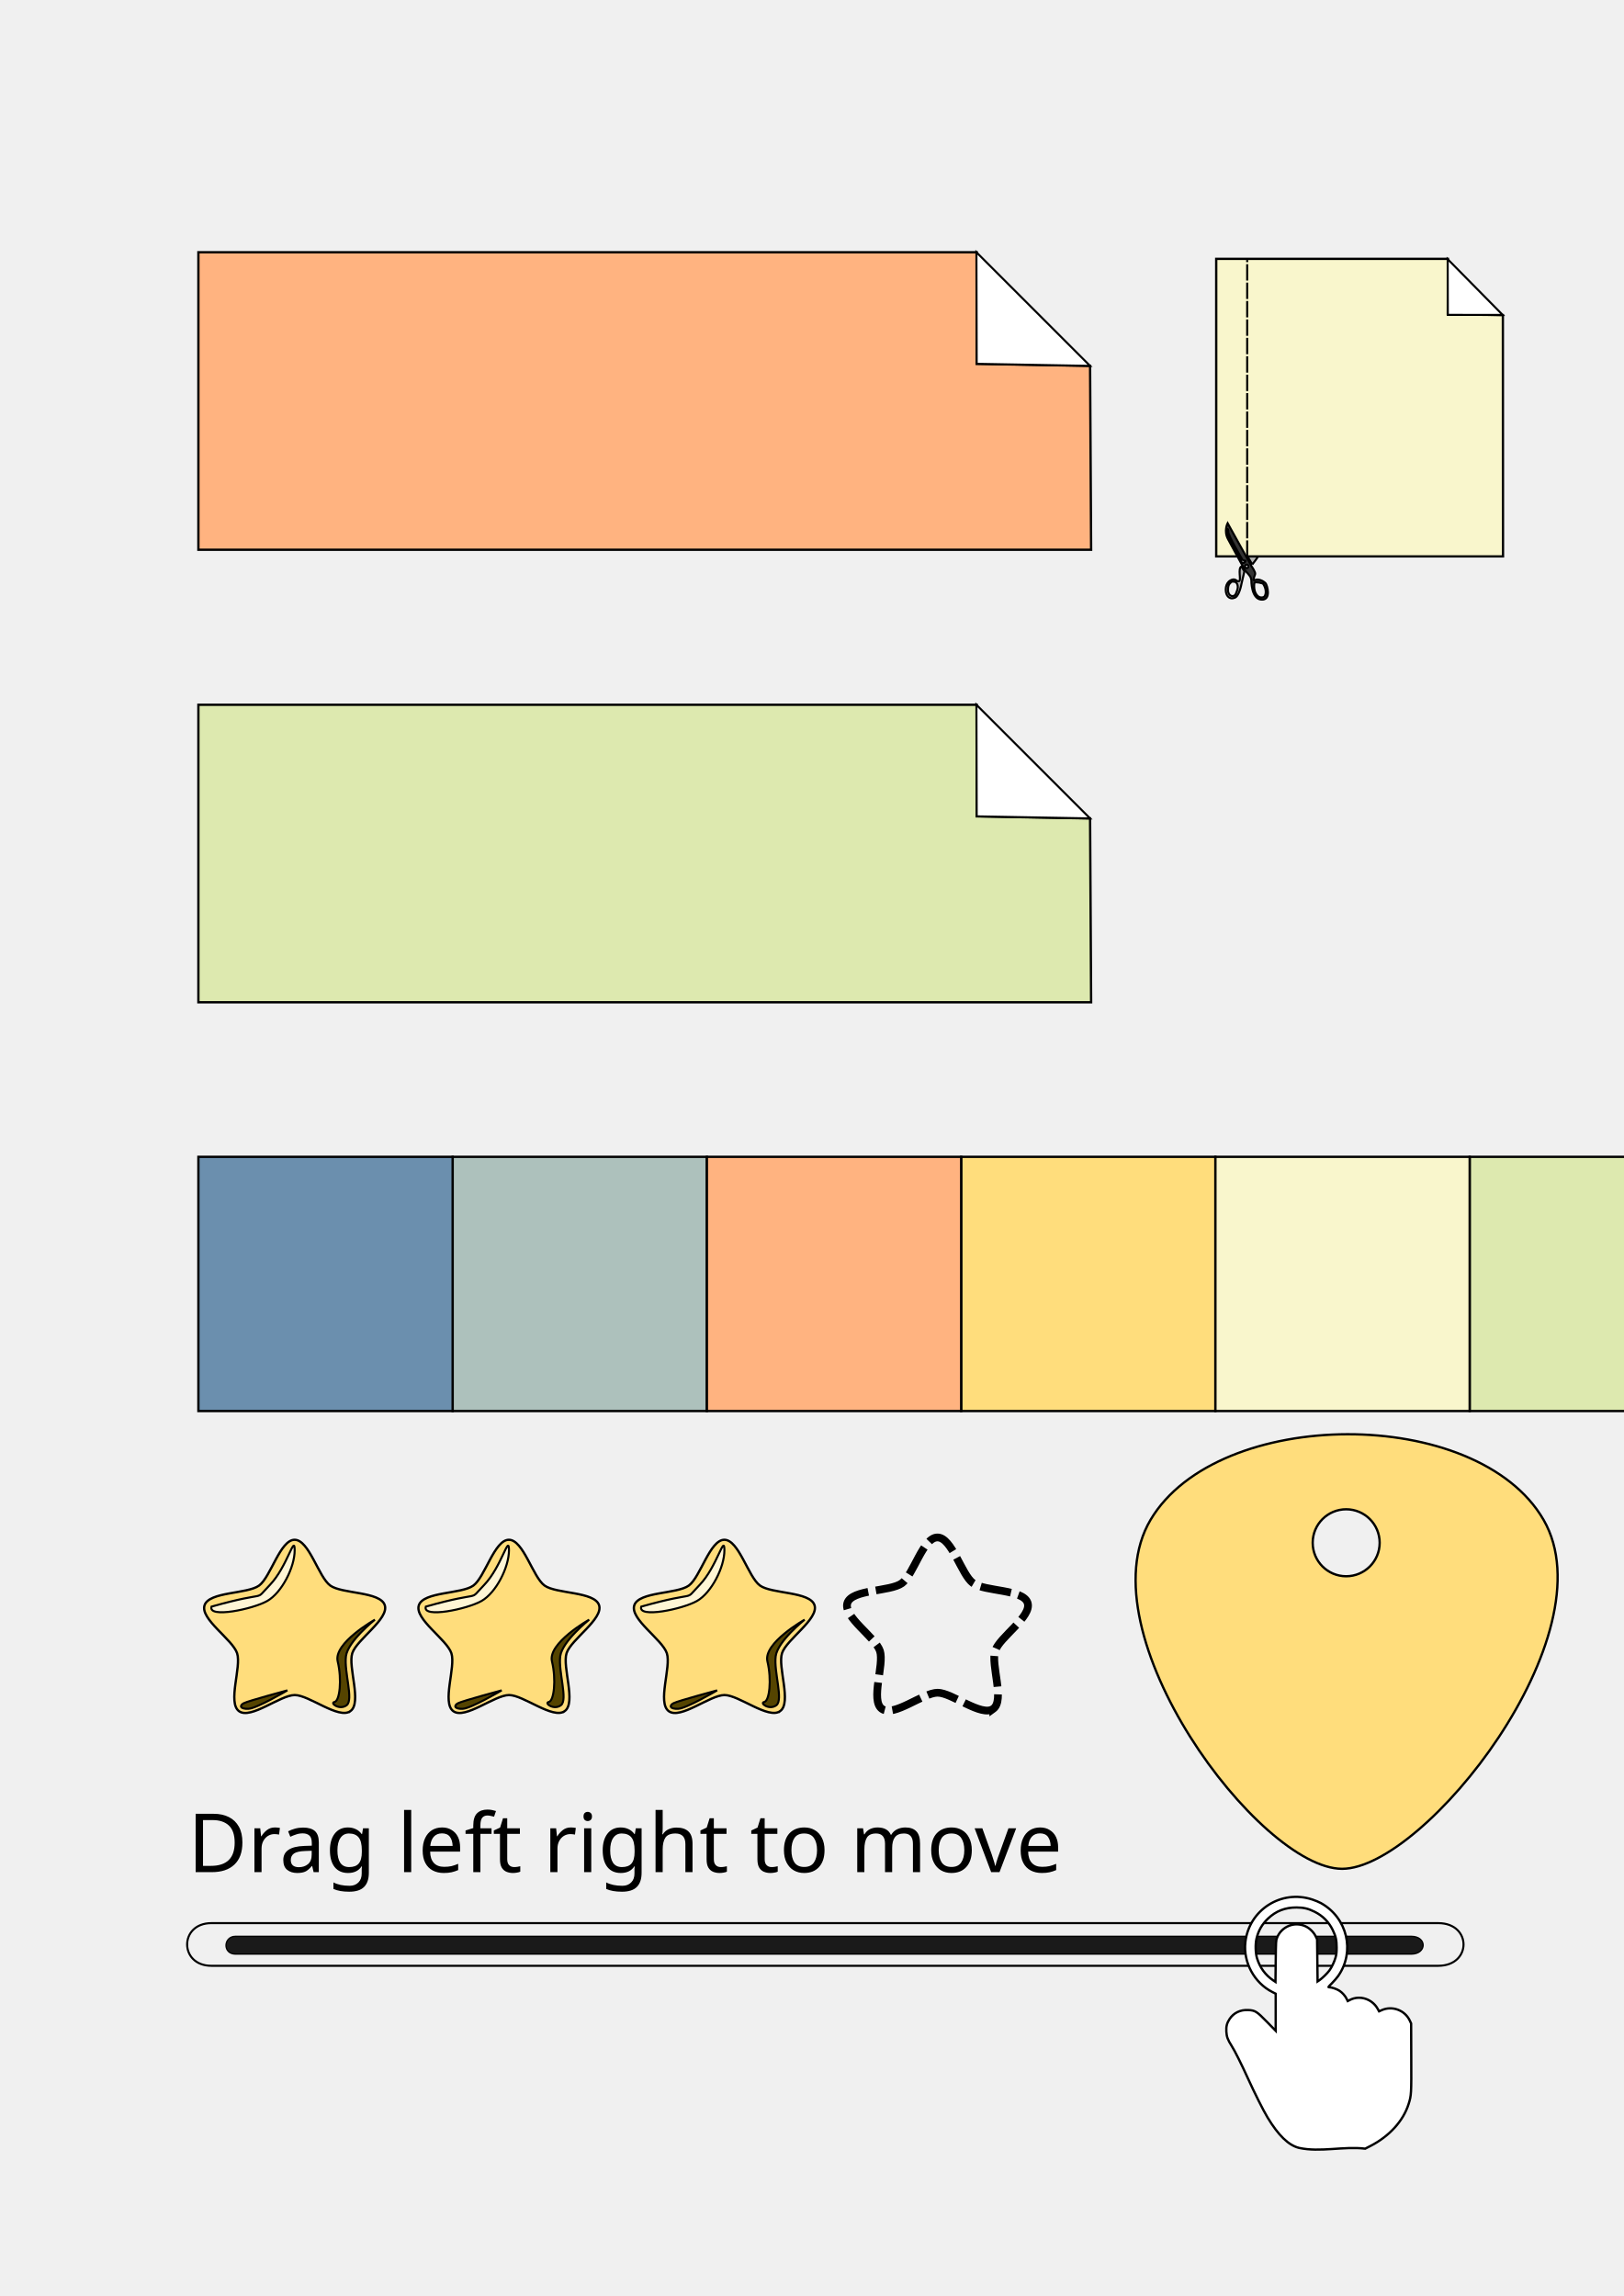
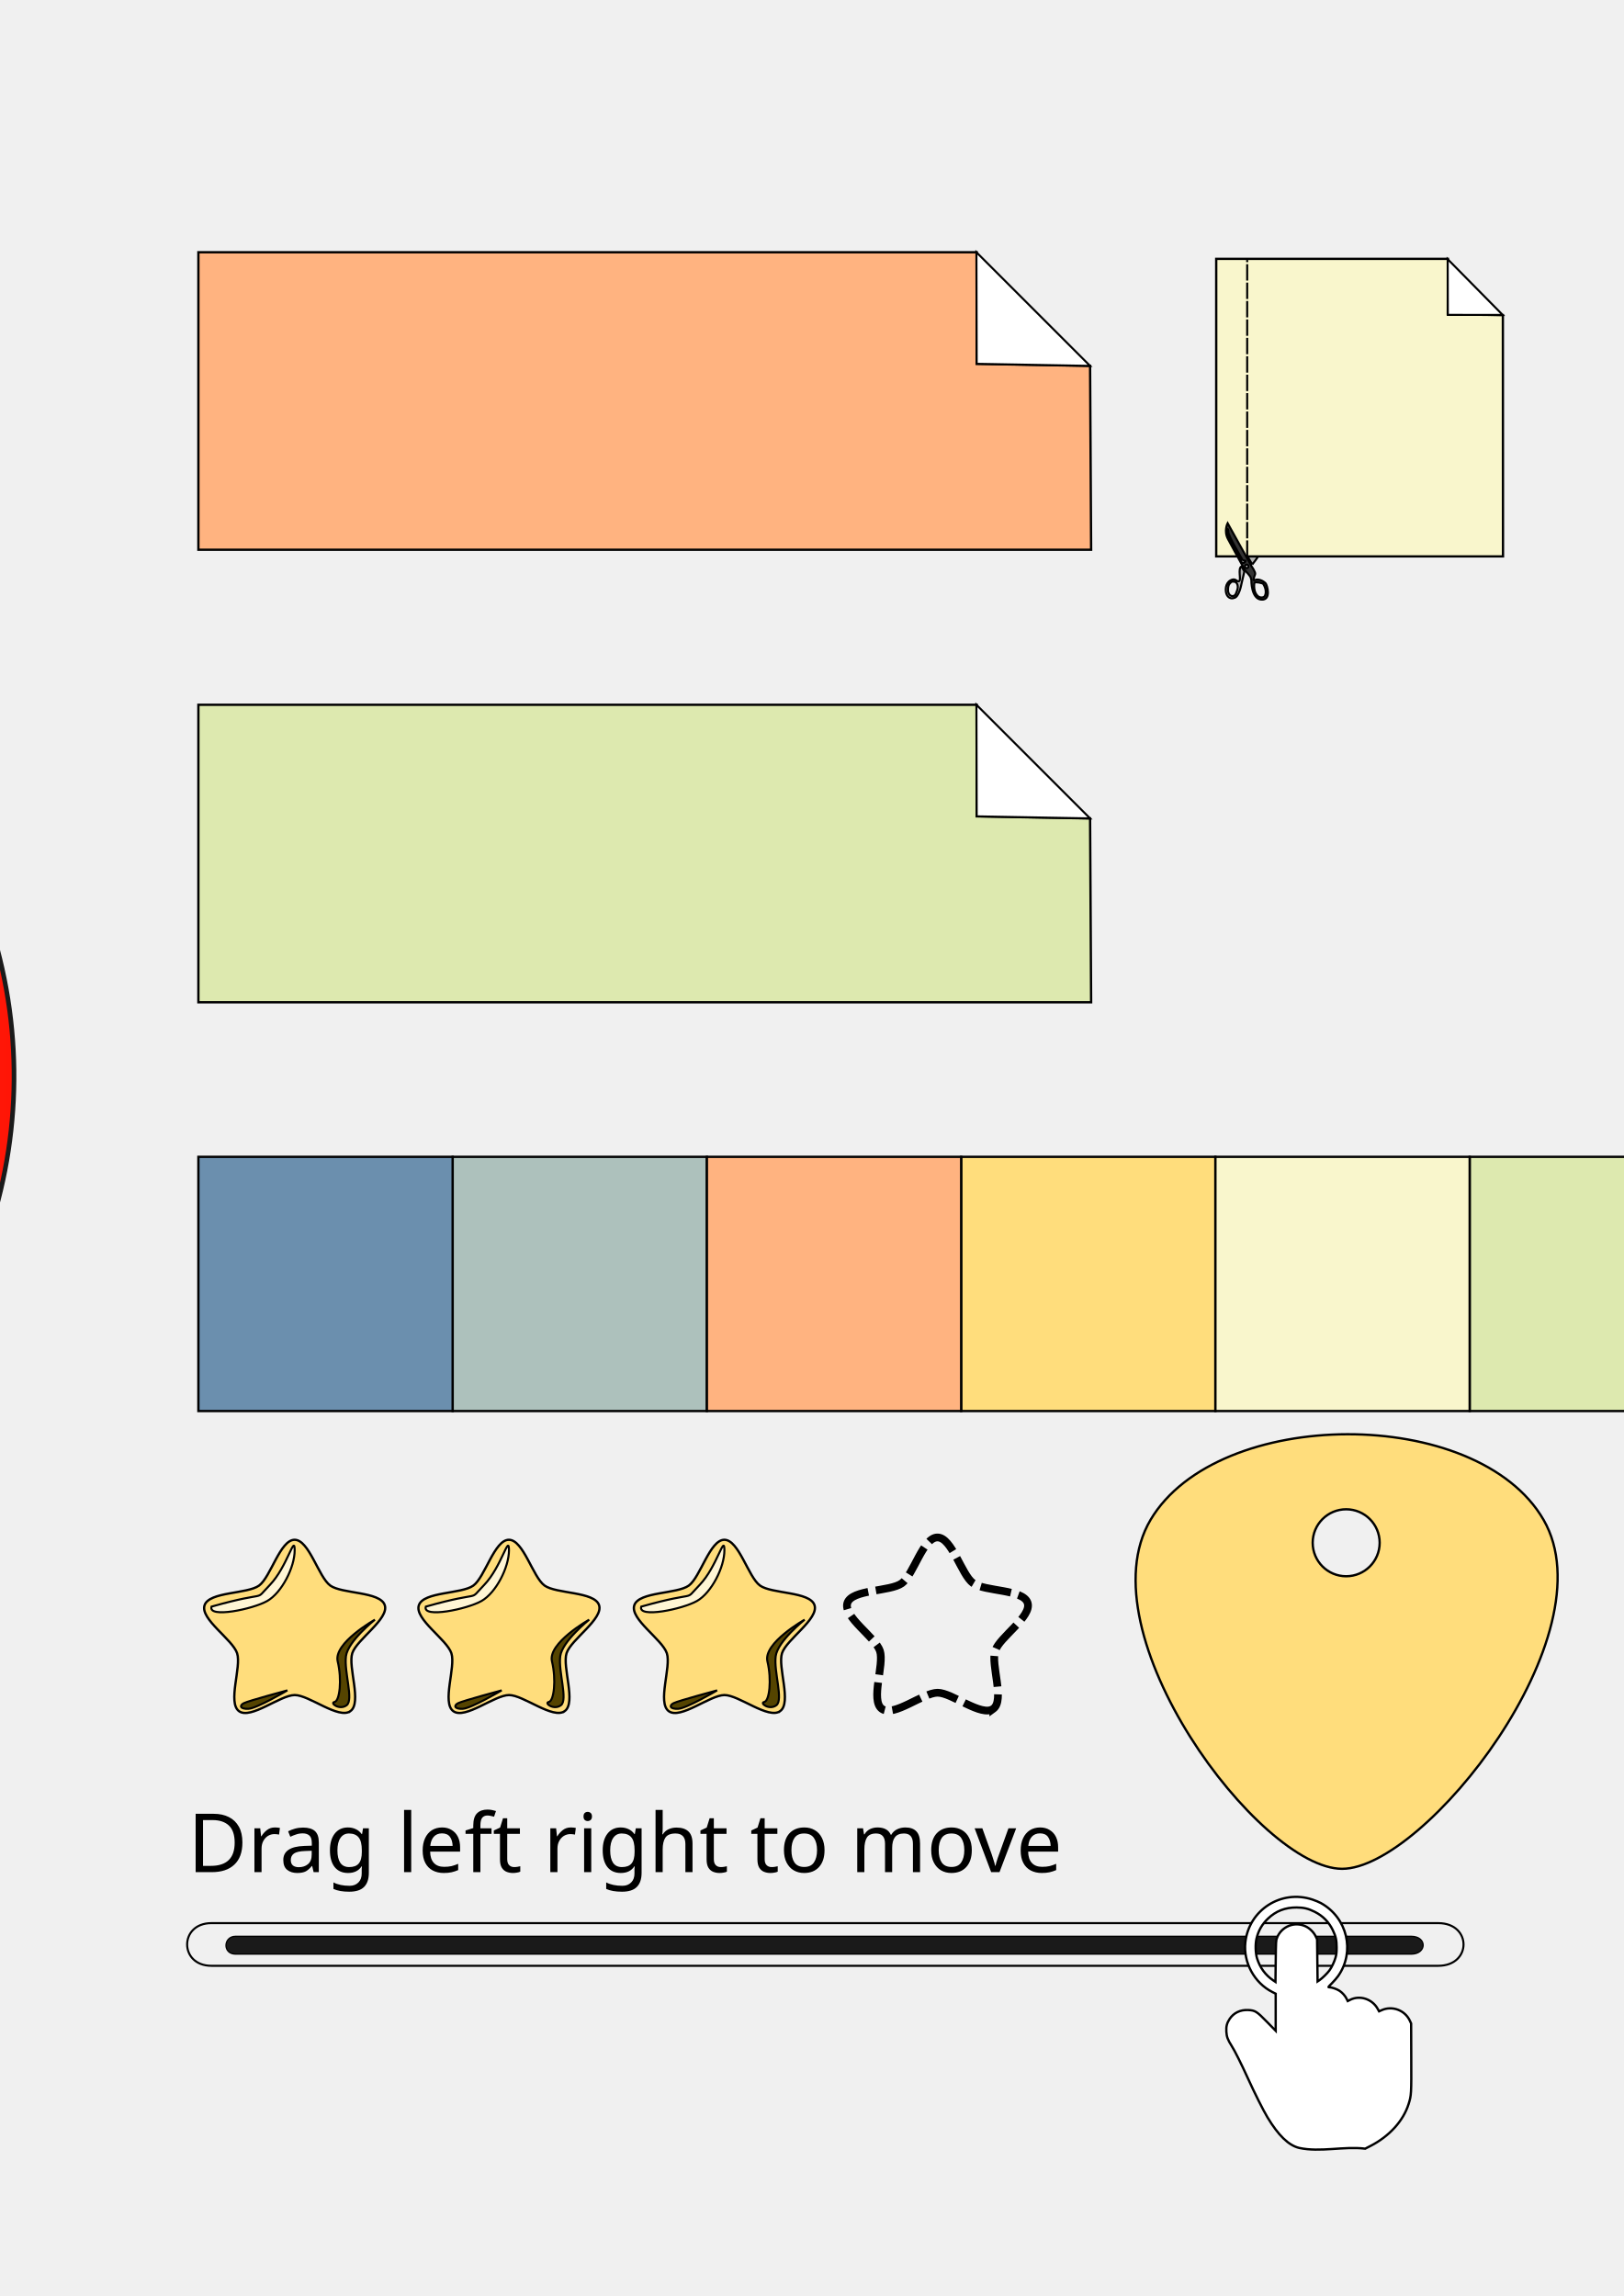
<svg xmlns="http://www.w3.org/2000/svg" xmlns:xlink="http://www.w3.org/1999/xlink" width="210mm" height="297mm" viewBox="0 0 210 297" version="1.1" id="svg8">
  <defs id="defs2">
+     <linearGradient id="linearGradient1068">
+       <stop style="stop-color:#ffb380;stop-opacity:1" offset="0" id="stop1064" />
+       <stop style="stop-color:#ff1304;stop-opacity:0.995" offset="1" id="stop1066" />
+     </linearGradient>
    <pattern xlink:href="#Checkerboard" id="pattern6726" patternTransform="matrix(4.83559,0,0,4.356919,255.8022,94.13857)" />
    <pattern id="Checkerboard" patternTransform="translate(0,0) scale(10,10)" height="2" width="2" patternUnits="userSpaceOnUse">
      <rect id="rect5979" height="1" width="1" y="0" x="0" style="fill:black;stroke:none" />
      <rect id="rect5981" height="1" width="1" y="1" x="1" style="fill:black;stroke:none" />
    </pattern>
+     <linearGradient xlink:href="#linearGradient1068" id="linearGradient1078" x1="-265.009" y1="133.365" x2="-136.398" y2="133.365" gradientUnits="userSpaceOnUse" gradientTransform="translate(138.5141,1.615324)" />
  </defs>
  <g id="layer1">
    <path style="fill:#dde9af;fill-rule:nonzero;stroke:#000000;stroke-width:0.3;stroke-miterlimit:4;stroke-dasharray:none;stroke-opacity:1" d="m 140.985,105.866 0.134,23.787 H 25.658 V 91.166 H 126.318 v 14.433 z" id="rect815" />
    <path style="fill:#ffffff;fill-opacity:1;stroke:#000000;stroke-width:0.265px;stroke-linecap:butt;stroke-linejoin:miter;stroke-opacity:1" d="m 126.285,91.166 14.7,14.7 -14.666,-0.267 z" id="path892" />
    <g id="g5002" transform="translate(12.45412,192.5948)">
      <path transform="rotate(1.198245,29.01977,2.898389)" d="m 33.409,28.661 c -1.492,1.135 -5.372,-1.967 -7.247,-1.926 -1.874,0.041 -5.616,3.308 -7.156,2.239 -1.54,-1.069 0.211,-5.717 -0.407,-7.487 -0.618,-1.77 -4.882,-4.319 -4.341,-6.114 0.54,-1.795 5.503,-1.566 6.995,-2.701 1.492,-1.135 2.599,-5.977 4.473,-6.018 1.874,-0.041 3.19,4.749 4.73,5.818 1.54,1.069 6.488,0.625 7.106,2.395 0.618,1.77 -3.531,4.502 -4.071,6.297 -0.54,1.795 1.411,6.363 -0.082,7.498 z" id="path313" style="fill:#ffdd7c;fill-opacity:1;stroke:#000000;stroke-width:0.3;stroke-miterlimit:4;stroke-dasharray:none" />
      <path id="path4825" d="m 14.9,15.231 c 7.818,-2.205 5.305,-0.478 7.55,-2.806 2.245,-2.328 3.207,-6.682 3.207,-4.477 0,2.205 -1.67,5.479 -3.541,6.548 -1.871,1.069 -7.684,2.272 -7.216,0.735 z" style="fill:#fff6d5;stroke:#000000;stroke-width:0.265px;stroke-linecap:butt;stroke-linejoin:miter;stroke-opacity:1" />
      <path id="path4829" d="m 31.22,22.314 c 0.568,2.372 0.262,5.121 -0.406,5.248 -0.668,0.127 0.657,1.125 1.57,0.418 0.913,-0.708 -0.354,-4.312 -0.095,-6.334 0.249,-1.946 3.742,-4.727 3.742,-4.727 0,0 -5.379,3.023 -4.811,5.396 z" style="fill:#554400;fill-opacity:1;stroke:#000000;stroke-width:0.265px;stroke-linecap:butt;stroke-linejoin:miter;stroke-opacity:1" />
      <path id="path4833" d="m 19.088,27.716 c 0.616,-0.307 5.625,-1.654 5.625,-1.654 0,0 -3.951,2.336 -5.035,2.386 -1.083,0.05 -1.206,-0.425 -0.591,-0.732 z" style="fill:#554400;fill-opacity:1;stroke:#000000;stroke-width:0.265px;stroke-linecap:butt;stroke-linejoin:miter;stroke-opacity:1" />
    </g>
    <path style="fill:#ffb380;fill-rule:nonzero;stroke:#000000;stroke-width:0.3;stroke-miterlimit:4;stroke-dasharray:none;stroke-opacity:1" d="m 140.985,47.329 0.134,23.787 H 25.658 V 32.63 H 126.318 v 14.433 z" id="rect815-1" />
    <path style="fill:#ffffff;fill-opacity:1;stroke:#000000;stroke-width:0.265px;stroke-linecap:butt;stroke-linejoin:miter;stroke-opacity:1" d="M 126.285,32.63 140.985,47.329 126.318,47.062 Z" id="path892-5" />
    <flowRoot xml:space="preserve" id="flowRoot4884" style="font-style:normal;font-weight:normal;font-size:40px;line-height:1.25;font-family:sans-serif;letter-spacing:0px;word-spacing:0px;fill:#000000;fill-opacity:1;stroke:none" transform="matrix(0.2645833,0,0,0.2645833,31.37202,62.36607)">
      <flowRegion id="flowRegion4886">
        <rect id="rect4888" width="681.597" height="108.571" x="96.975" y="-218.909" />
      </flowRegion>
      <flowPara id="flowPara4890" style="font-style:normal;font-variant:normal;font-weight:normal;font-stretch:normal;font-size:74.667px;font-family:Medinah;-inkscape-font-specification:Medinah">Cut the Shape</flowPara>
    </flowRoot>
    <rect style="fill:#adc1bc;fill-opacity:1;stroke:#000000;stroke-width:0.3;stroke-miterlimit:4;stroke-dasharray:none;stroke-opacity:1" id="rect4892-9-2" width="32.884" height="32.884" x="58.542" y="149.642" />
    <rect style="fill:#ffdd7c;fill-opacity:1;stroke:#000000;stroke-width:0.3;stroke-miterlimit:4;stroke-dasharray:none;stroke-opacity:1" id="rect4892-9-6" width="32.884" height="32.884" x="124.31" y="149.642" />
    <rect style="fill:#dde9af;fill-opacity:1;stroke:#000000;stroke-width:0.3;stroke-miterlimit:4;stroke-dasharray:none;stroke-opacity:1" id="rect4892-9-2-2" width="32.884" height="32.884" x="190.078" y="149.642" />
    <rect style="fill:#ffb380;fill-opacity:1;stroke:#000000;stroke-width:0.3;stroke-miterlimit:4;stroke-dasharray:none;stroke-opacity:1" id="rect4892-9-2-5-5" width="32.884" height="32.884" x="91.426" y="149.642" />
    <rect style="fill:#6b8fae;fill-opacity:1;stroke:#000000;stroke-width:0.3;stroke-miterlimit:4;stroke-dasharray:none;stroke-opacity:1" id="rect4892-9-2-2-0" width="32.884" height="32.884" x="25.658" y="149.642" />
    <g id="g5002-0" transform="translate(40.16938,192.5948)">
      <path transform="rotate(1.198245,29.01977,2.898389)" d="m 33.409,28.661 c -1.492,1.135 -5.372,-1.967 -7.247,-1.926 -1.874,0.041 -5.616,3.308 -7.156,2.239 -1.54,-1.069 0.211,-5.717 -0.407,-7.487 -0.618,-1.77 -4.882,-4.319 -4.341,-6.114 0.54,-1.795 5.503,-1.566 6.995,-2.701 1.492,-1.135 2.599,-5.977 4.473,-6.018 1.874,-0.041 3.19,4.749 4.73,5.818 1.54,1.069 6.488,0.625 7.106,2.395 0.618,1.77 -3.531,4.502 -4.071,6.297 -0.54,1.795 1.411,6.363 -0.082,7.498 z" id="path313-8" style="fill:#ffdd7c;fill-opacity:1;stroke:#000000;stroke-width:0.3;stroke-miterlimit:4;stroke-dasharray:none" />
      <path id="path4825-5" d="m 14.9,15.231 c 7.818,-2.205 5.305,-0.478 7.55,-2.806 2.245,-2.328 3.207,-6.682 3.207,-4.477 0,2.205 -1.67,5.479 -3.541,6.548 -1.871,1.069 -7.684,2.272 -7.216,0.735 z" style="fill:#fff6d5;stroke:#000000;stroke-width:0.265px;stroke-linecap:butt;stroke-linejoin:miter;stroke-opacity:1" />
      <path id="path4829-1" d="m 31.22,22.314 c 0.568,2.372 0.262,5.121 -0.406,5.248 -0.668,0.127 0.657,1.125 1.57,0.418 0.913,-0.708 -0.354,-4.312 -0.095,-6.334 0.249,-1.946 3.742,-4.727 3.742,-4.727 0,0 -5.379,3.023 -4.811,5.396 z" style="fill:#554400;fill-opacity:1;stroke:#000000;stroke-width:0.265px;stroke-linecap:butt;stroke-linejoin:miter;stroke-opacity:1" />
      <path id="path4833-5" d="m 19.088,27.716 c 0.616,-0.307 5.625,-1.654 5.625,-1.654 0,0 -3.951,2.336 -5.035,2.386 -1.083,0.05 -1.206,-0.425 -0.591,-0.732 z" style="fill:#554400;fill-opacity:1;stroke:#000000;stroke-width:0.265px;stroke-linecap:butt;stroke-linejoin:miter;stroke-opacity:1" />
    </g>
    <g id="g5002-0-6" transform="translate(68.03372,192.5948)">
      <path transform="rotate(1.198245,29.01977,2.898389)" d="m 33.409,28.661 c -1.492,1.135 -5.372,-1.967 -7.247,-1.926 -1.874,0.041 -5.616,3.308 -7.156,2.239 -1.54,-1.069 0.211,-5.717 -0.407,-7.487 -0.618,-1.77 -4.882,-4.319 -4.341,-6.114 0.54,-1.795 5.503,-1.566 6.995,-2.701 1.492,-1.135 2.599,-5.977 4.473,-6.018 1.874,-0.041 3.19,4.749 4.73,5.818 1.54,1.069 6.488,0.625 7.106,2.395 0.618,1.77 -3.531,4.502 -4.071,6.297 -0.54,1.795 1.411,6.363 -0.082,7.498 z" id="path313-8-9" style="fill:#ffdd7c;fill-opacity:1;stroke:#000000;stroke-width:0.3;stroke-miterlimit:4;stroke-dasharray:none" />
      <path id="path4825-5-2" d="m 14.9,15.231 c 7.818,-2.205 5.305,-0.478 7.55,-2.806 2.245,-2.328 3.207,-6.682 3.207,-4.477 0,2.205 -1.67,5.479 -3.541,6.548 -1.871,1.069 -7.684,2.272 -7.216,0.735 z" style="fill:#fff6d5;stroke:#000000;stroke-width:0.265px;stroke-linecap:butt;stroke-linejoin:miter;stroke-opacity:1" />
      <path id="path4829-1-6" d="m 31.22,22.314 c 0.568,2.372 0.262,5.121 -0.406,5.248 -0.668,0.127 0.657,1.125 1.57,0.418 0.913,-0.708 -0.354,-4.312 -0.095,-6.334 0.249,-1.946 3.742,-4.727 3.742,-4.727 0,0 -5.379,3.023 -4.811,5.396 z" style="fill:#554400;fill-opacity:1;stroke:#000000;stroke-width:0.265px;stroke-linecap:butt;stroke-linejoin:miter;stroke-opacity:1" />
      <path id="path4833-5-3" d="m 19.088,27.716 c 0.616,-0.307 5.625,-1.654 5.625,-1.654 0,0 -3.951,2.336 -5.035,2.386 -1.083,0.05 -1.206,-0.425 -0.591,-0.732 z" style="fill:#554400;fill-opacity:1;stroke:#000000;stroke-width:0.265px;stroke-linecap:butt;stroke-linejoin:miter;stroke-opacity:1" />
    </g>
    <path style="fill:none;stroke:#000000;stroke-width:0.265px;stroke-linecap:butt;stroke-linejoin:miter;stroke-opacity:1" d="M 27.341,248.767 H 186.016 c 4.358,0 4.358,5.519 0,5.519 H 27.341 c -4.184,0 -4.184,-5.519 0,-5.519 z" id="path5060" />
    <path style="fill:#1a1a1a;stroke:#000000;stroke-width:0.167px;stroke-linecap:butt;stroke-linejoin:miter;stroke-opacity:1" d="M 30.467,252.774 H 182.508 c 2.05,0 2.087,-2.301 0,-2.301 H 30.467 c -1.594,0 -1.702,2.301 0,2.301 z" id="path5060-3" />
    <path style="fill:#ffffff;fill-opacity:1;stroke:#000000;stroke-width:0.3;stroke-miterlimit:4;stroke-dasharray:none;stroke-opacity:1" d="m 168.018,277.843 c -1.355,-0.33 -2.677,-1.609 -4.092,-3.958 -0.55,-0.914 -1.657,-3.12 -2.545,-5.075 -0.851,-1.873 -1.679,-3.524 -2.087,-4.163 -0.506,-0.791 -0.649,-1.179 -0.686,-1.857 -0.037,-0.676 0.074,-1.1 0.424,-1.627 0.527,-0.793 1.385,-1.206 2.4,-1.154 0.906,0.046 1.103,0.17 2.434,1.533 l 1.124,1.151 v -2.398 -2.398 l -0.435,-0.22 c -2.331,-1.179 -3.773,-3.833 -3.49,-6.422 0.459,-4.2 4.652,-6.877 8.676,-5.538 0.366,0.122 0.85,0.323 1.077,0.447 3.432,1.885 4.477,6.258 2.257,9.439 -0.158,0.227 -0.523,0.649 -0.811,0.939 -0.515,0.518 -0.52,0.526 -0.326,0.526 0.306,0 0.977,0.231 1.305,0.45 0.37,0.246 0.728,0.65 0.92,1.036 l 0.146,0.294 0.31,-0.158 c 1.243,-0.633 2.84,-0.121 3.546,1.136 l 0.197,0.35 0.349,-0.155 c 1.358,-0.603 2.994,0.009 3.623,1.356 l 0.172,0.368 0.017,4.385 c 0.02,4.77 0.011,4.909 -0.341,6.029 -0.692,2.202 -2.501,4.189 -4.96,5.446 l -0.658,0.337 c -2.779,-0.34 -5.809,0.497 -8.549,-0.099 z m -2.859,-27.184 c 0.602,-1.474 2.264,-2.14 3.691,-1.48 0.544,0.252 1.072,0.777 1.323,1.317 l 0.172,0.368 0.032,2.721 0.032,2.721 0.253,-0.168 c 0.329,-0.218 0.996,-0.869 1.265,-1.234 0.31,-0.42 0.642,-1.118 0.805,-1.692 0.114,-0.403 0.143,-0.663 0.142,-1.299 -7.2e-4,-0.961 -0.11,-1.448 -0.507,-2.259 -0.514,-1.051 -1.288,-1.831 -2.338,-2.357 -0.819,-0.41 -1.415,-0.551 -2.344,-0.555 -1.469,-0.006 -2.661,0.458 -3.683,1.432 -0.78,0.744 -1.244,1.55 -1.491,2.587 -0.173,0.727 -0.139,1.911 0.074,2.584 0.376,1.187 1.072,2.137 2.059,2.808 l 0.317,0.216 0.032,-2.689 c 0.03,-2.564 0.038,-2.705 0.167,-3.021 z" id="path908" />
    <flowRoot xml:space="preserve" id="flowRoot5085" style="font-style:normal;font-variant:normal;font-weight:normal;font-stretch:normal;font-size:40px;line-height:1.25;font-family:'Another Flight';-inkscape-font-specification:'Another Flight';letter-spacing:0px;word-spacing:0px;fill:#000000;fill-opacity:1;stroke:none">
      <flowRegion id="flowRegion5087" style="font-style:normal;font-variant:normal;font-weight:normal;font-stretch:normal;font-family:'Another Flight';-inkscape-font-specification:'Another Flight'">
        <rect id="rect5089" width="494.297" height="84.182" x="66.914" y="1021.07" style="font-style:normal;font-variant:normal;font-weight:normal;font-stretch:normal;font-family:'Another Flight';-inkscape-font-specification:'Another Flight'" />
      </flowRegion>
      <flowPara id="flowPara5091" />
    </flowRoot>
    <text xml:space="preserve" style="font-style:normal;font-variant:normal;font-weight:normal;font-stretch:normal;font-size:10.583px;line-height:1.25;font-family:Bahnschrift;-inkscape-font-specification:Bahnschrift;letter-spacing:0px;word-spacing:0px;fill:#000000;fill-opacity:1;stroke:none;stroke-width:0.265" x="24.272" y="242.174" id="text5095">
      <tspan id="tspan5093" x="24.272" y="242.174" style="font-style:normal;font-variant:normal;font-weight:normal;font-stretch:normal;font-family:Bahnschrift;-inkscape-font-specification:Bahnschrift;stroke-width:0.265">Drag left right to move</tspan>
    </text>
    <g id="g5105" transform="matrix(3.960223,0,0,3.960223,-246.4208,-756.0187)">
      <path id="path874-8-5" d="m 127.393,210.971 c 1.367,2.229 1.32,2.228 1.32,2.228 0,0 6.196,-7.491 4.795,-11.328 -1.336,1.576 -6.115,9.1 -6.115,9.1 z" style="fill:#b3b3b3;fill-opacity:1;stroke:#000000;stroke-width:0.265px;stroke-linecap:butt;stroke-linejoin:miter;stroke-opacity:1" />
      <path id="path856-1-5" d="m 121.541,201.315 c 0,0 -1.185,2.241 0.131,4.611 1.317,2.369 4.947,8.974 4.947,8.974 0,0 1.524,1.547 1.654,2.07 0.13,0.523 0.174,0.666 0.174,0.666 0,0 -0.1,5.409 2.896,5.643 2.996,0.234 1.751,-4.237 1.196,-4.77 -0.555,-0.532 -2.025,-1.345 -3.1,-0.85 -0.694,0.386 -0.117,-1.09 0.109,-1.652 0.225,-0.562 -1.012,-2.268 -1.012,-2.268 z m 8.468,16.958 c 0.379,0.015 0.952,0.136 1.817,0.384 1.076,1.537 0.949,3.172 0.387,3.742 -0.342,0.347 -1.183,0.327 -1.608,0.058 -0.919,-0.582 -1.189,-1.752 -1.189,-1.752 -0.092,-0.219 -0.168,-1.018 -0.161,-1.256 0.021,-0.736 -0.081,-1.21 0.753,-1.177 z" style="fill:#333333;fill-opacity:1;stroke:#000000;stroke-width:0.265px;stroke-linecap:butt;stroke-linejoin:miter;stroke-opacity:1" />
      <circle transform="rotate(-88.69474)" r="0.496" cy="131.93" cx="-210.778" id="path866-5-5" style="fill:#ffffff;fill-rule:nonzero;stroke:#000000;stroke-width:0.265;stroke-miterlimit:4;stroke-dasharray:2.117, 0.265;stroke-dashoffset:0;stroke-opacity:1" />
      <path id="path868-4-0" d="m 126.753,212.114 c -0.732,-0.04 -0.892,-0.28 -0.892,-0.28 0,0 -4.44,-7.379 -4.093,-8.056 0,0 -0.008,-0.685 -0.243,-0.762 -0.235,-0.076 -0.279,0.821 -0.194,1.248 0.085,0.427 4.006,7.747 4.006,7.747 0,0 0.24,0.856 0.858,0.705 0.618,-0.151 0.557,-0.602 0.557,-0.602 z" style="fill:#ffffff;fill-opacity:1;stroke:#000000;stroke-width:0.265px;stroke-linecap:butt;stroke-linejoin:miter;stroke-opacity:1" />
      <path id="path870-7-9" d="m 125.572,213.728 c -1.164,0.638 0.023,3.941 -0.701,4.25 -0.68,0.291 -0.998,-1.096 -2.523,-0.223 -1.525,0.873 -1.508,2.896 -1.152,3.873 0.411,1.128 1.384,1.497 2.218,1.161 1.47,-0.203 2.146,-3.968 2.146,-3.968 l 0.859,-3.626 z m -2.379,4.351 c 0.549,0.004 1.122,0.309 1.271,1.19 0.104,0.617 -0.001,1.087 -0.525,2.304 -0.524,1.217 -2.24,0.8 -2.271,-0.949 -0.031,-1.749 0.469,-1.904 1.001,-2.459 0.161,-0.055 0.341,-0.087 0.523,-0.086 z" style="fill:#b3b3b3;fill-opacity:1;stroke:#000000;stroke-width:0.265px;stroke-linecap:butt;stroke-linejoin:miter;stroke-opacity:1" />
    </g>
    <g id="g5247" transform="translate(-143.3469,-2.855517)">
      <path id="path874-3" d="m 304.721,74.877 c 0.608,1.004 0.587,1.004 0.587,1.004 0,0 2.755,-3.375 2.132,-5.104 -0.594,0.71 -2.718,4.1 -2.718,4.1 z" style="fill:#b3b3b3;fill-opacity:1;stroke:#000000;stroke-width:0.265px;stroke-linecap:butt;stroke-linejoin:miter;stroke-opacity:1" />
      <path id="rect815-4" d="m 337.719,43.618 0.018,31.211 H 300.645 v -38.487 h 29.965 l -0.014,7.124 z" style="fill:#f9f6cc;fill-opacity:1;fill-rule:nonzero;stroke:#000000;stroke-width:0.3;stroke-miterlimit:4;stroke-dasharray:none;stroke-opacity:1" />
      <path id="path843-9" d="M 304.65,74.877 V 36.489" style="fill:none;stroke:#000000;stroke-width:0.265;stroke-linecap:butt;stroke-linejoin:miter;stroke-miterlimit:4;stroke-dasharray:2.117, 0.265;stroke-dashoffset:0;stroke-opacity:1" />
      <path id="path856-3" d="m 302.119,70.527 c 0,0 -0.527,1.01 0.058,2.077 0.585,1.068 2.199,4.043 2.199,4.043 0,0 0.678,0.697 0.735,0.933 0.058,0.236 0.077,0.3 0.077,0.3 0,0 -0.044,2.437 1.287,2.542 1.332,0.105 0.778,-1.909 0.532,-2.149 -0.247,-0.24 -0.9,-0.606 -1.378,-0.383 -0.309,0.174 -0.052,-0.491 0.048,-0.744 0.1,-0.253 -0.45,-1.022 -0.45,-1.022 z m 3.765,7.641 c 0.169,0.007 0.423,0.061 0.808,0.173 0.478,0.692 0.422,1.429 0.172,1.686 -0.152,0.156 -0.526,0.148 -0.715,0.026 -0.409,-0.262 -0.528,-0.79 -0.528,-0.79 -0.041,-0.099 -0.074,-0.459 -0.071,-0.566 0.01,-0.331 -0.036,-0.545 0.335,-0.53 z" style="fill:#333333;fill-opacity:1;stroke:#000000;stroke-width:0.265px;stroke-linecap:butt;stroke-linejoin:miter;stroke-opacity:1" />
      <ellipse ry="0.221" rx="0.224" transform="matrix(0.02247553,-0.9997474,0.9997335,0.02308665,0,0)" cy="306.222" cx="-69.068" id="path866-8" style="fill:#ffffff;fill-rule:nonzero;stroke:#000000;stroke-width:0.265;stroke-miterlimit:4;stroke-dasharray:2.117, 0.265;stroke-dashoffset:0;stroke-opacity:1" />
      <path id="path868-5" d="m 304.436,75.392 c -0.325,-0.018 -0.396,-0.126 -0.396,-0.126 0,0 -1.974,-3.325 -1.82,-3.63 0,0 -0.004,-0.309 -0.108,-0.343 -0.104,-0.034 -0.124,0.37 -0.086,0.562 0.038,0.193 1.781,3.491 1.781,3.491 0,0 0.107,0.386 0.382,0.318 0.275,-0.068 0.248,-0.271 0.248,-0.271 z" style="fill:#ffffff;fill-opacity:1;stroke:#000000;stroke-width:0.265px;stroke-linecap:butt;stroke-linejoin:miter;stroke-opacity:1" />
      <path id="path870-8" d="m 303.911,76.12 c -0.517,0.288 0.01,1.776 -0.312,1.915 -0.303,0.131 -0.444,-0.494 -1.122,-0.1 -0.678,0.393 -0.67,1.305 -0.512,1.745 0.183,0.508 0.615,0.674 0.986,0.523 0.653,-0.091 0.954,-1.788 0.954,-1.788 l 0.382,-1.634 z m -1.058,1.96 c 0.244,0.002 0.499,0.139 0.565,0.536 0.046,0.278 -4.4e-4,0.49 -0.233,1.038 -0.233,0.548 -0.996,0.36 -1.009,-0.428 -0.014,-0.788 0.208,-0.858 0.445,-1.108 0.071,-0.025 0.151,-0.039 0.233,-0.039 z" style="fill:#b3b3b3;fill-opacity:1;stroke:#000000;stroke-width:0.265px;stroke-linecap:butt;stroke-linejoin:miter;stroke-opacity:1" />
      <path id="path892-9" d="m 330.58,36.38 7.121,7.218 -7.105,-0.011 z" style="fill:#ffffff;fill-opacity:1;stroke:#000000;stroke-width:0.265px;stroke-linecap:butt;stroke-linejoin:miter;stroke-opacity:1" />
    </g>
    <rect style="fill:#f9f6cc;fill-opacity:1;stroke:#000000;stroke-width:0.3;stroke-miterlimit:4;stroke-dasharray:none;stroke-opacity:1" id="rect4892-9-6-7" width="32.884" height="32.884" x="157.194" y="149.642" />
    <g id="g916" style="fill:#ffdd7c;fill-opacity:1">
      <path id="path89" d="m 174.26,185.527 c -10.551,0.023 -21.114,3.738 -25.458,11.076 -8.686,14.677 14.12,45.138 24.776,45.138 10.656,0 34.639,-30.278 26.06,-45.138 -4.29,-7.43 -14.827,-11.099 -25.378,-11.076 z m -0.154,9.708 a 4.331,4.331 0 0 1 4.331,4.331 4.331,4.331 0 0 1 -4.331,4.331 4.331,4.331 0 0 1 -4.331,-4.331 4.331,4.331 0 0 1 4.331,-4.331 z" style="fill:#ffdd7c;fill-opacity:1;stroke:#000000;stroke-width:0.3;stroke-linecap:butt;stroke-linejoin:miter;stroke-miterlimit:4;stroke-dasharray:none;stroke-opacity:1" />
    </g>
    <g id="g913" transform="translate(-12.84983,-7.995447)" style="fill:#ffdd7c;fill-opacity:1">
      <path id="path904" transform="scale(0.2645833)" d="m 972.248,740.947 a 99.209,99.209 0 0 0 -99.209,99.209 99.209,99.209 0 0 0 99.209,99.209 99.209,99.209 0 0 0 99.207,-99.209 99.209,99.209 0 0 0 -99.207,-99.209 z m 0,41.469 a 57.74,57.74 0 0 1 57.738,57.74 57.74,57.74 0 0 1 -57.738,57.74 57.74,57.74 0 0 1 -57.74,-57.74 57.74,57.74 0 0 1 57.74,-57.74 z" style="fill:#ffdd7c;fill-opacity:1;stroke:#000000;stroke-width:1.134;stroke-miterlimit:4;stroke-dasharray:none" />
      <circle r="8.995" cy="222.291" cx="257.24" id="path909" style="fill:#ffdd7c;fill-opacity:1;stroke:#000000;stroke-width:0.3;stroke-miterlimit:4;stroke-dasharray:none" />
    </g>
    <path style="fill:#adc1bc;fill-opacity:1;fill-rule:nonzero;stroke:#000000;stroke-width:0.299;stroke-miterlimit:4;stroke-dasharray:none;stroke-opacity:1" d="m 484.663,59.488 0.132,24.087 H 371.175 V 44.603 h 99.055 v 14.614 z" id="rect815-1-3" />
    <g id="g5168">
      <path id="path874-8-0" d="m 421.715,135.873 c 1.367,2.229 1.32,2.228 1.32,2.228 0,0 6.196,-7.491 4.795,-11.328 -1.336,1.576 -6.115,9.1 -6.115,9.1 z" style="fill:#b3b3b3;fill-opacity:1;stroke:#000000;stroke-width:0.265px;stroke-linecap:butt;stroke-linejoin:miter;stroke-opacity:1" />
      <path id="path856-1-1" d="m 415.862,126.217 c 0,0 -1.185,2.241 0.131,4.611 1.317,2.369 4.947,8.974 4.947,8.974 0,0 1.524,1.547 1.654,2.07 0.13,0.523 0.174,0.666 0.174,0.666 0,0 -0.1,5.409 2.896,5.643 2.996,0.234 1.751,-4.237 1.196,-4.77 -0.555,-0.532 -2.025,-1.345 -3.1,-0.85 -0.694,0.386 -0.117,-1.09 0.109,-1.652 0.225,-0.562 -1.012,-2.268 -1.012,-2.268 z m 8.468,16.958 c 0.379,0.015 0.952,0.136 1.817,0.384 1.076,1.537 0.949,3.172 0.387,3.742 -0.342,0.347 -1.183,0.327 -1.608,0.058 -0.919,-0.582 -1.189,-1.752 -1.189,-1.752 -0.092,-0.219 -0.168,-1.018 -0.161,-1.256 0.021,-0.736 -0.081,-1.21 0.753,-1.177 z" style="fill:#333333;fill-opacity:1;stroke:#000000;stroke-width:0.265px;stroke-linecap:butt;stroke-linejoin:miter;stroke-opacity:1" />
      <circle transform="rotate(-88.69474)" r="0.496" cy="424.464" cx="-128.995" id="path866-5-8" style="fill:#ffffff;fill-rule:nonzero;stroke:#000000;stroke-width:0.265;stroke-miterlimit:4;stroke-dasharray:2.117, 0.265;stroke-dashoffset:0;stroke-opacity:1" />
      <path id="path868-4-3" d="m 421.074,137.016 c -0.732,-0.04 -0.892,-0.28 -0.892,-0.28 0,0 -4.44,-7.379 -4.093,-8.056 0,0 -0.008,-0.685 -0.243,-0.762 -0.235,-0.076 -0.279,0.821 -0.194,1.248 0.085,0.427 4.006,7.747 4.006,7.747 0,0 0.24,0.856 0.858,0.705 0.618,-0.151 0.557,-0.602 0.557,-0.602 z" style="fill:#ffffff;fill-opacity:1;stroke:#000000;stroke-width:0.265px;stroke-linecap:butt;stroke-linejoin:miter;stroke-opacity:1" />
      <path id="path870-7-8" d="m 419.893,138.63 c -1.164,0.638 0.023,3.941 -0.701,4.25 -0.68,0.291 -0.998,-1.096 -2.523,-0.223 -1.525,0.873 -1.508,2.896 -1.152,3.873 0.411,1.128 1.384,1.497 2.218,1.161 1.47,-0.203 2.146,-3.968 2.146,-3.968 l 0.859,-3.626 z m -2.379,4.351 c 0.549,0.004 1.122,0.309 1.271,1.19 0.104,0.617 -0.001,1.087 -0.525,2.304 -0.524,1.217 -2.24,0.8 -2.271,-0.949 -0.031,-1.749 0.469,-1.904 1.001,-2.459 0.161,-0.055 0.341,-0.087 0.523,-0.086 z" style="fill:#b3b3b3;fill-opacity:1;stroke:#000000;stroke-width:0.265px;stroke-linecap:butt;stroke-linejoin:miter;stroke-opacity:1" />
    </g>
    <path style="fill:#ffffff;fill-opacity:1;stroke:#000000;stroke-width:0.265px;stroke-linecap:butt;stroke-linejoin:miter;stroke-opacity:1" d="m 470.197,44.785 14.7,14.7 -14.666,-0.267 z" id="path892-5-3" />
    <g id="g5002-0-6-9" transform="translate(95.59519,192.292)">
      <path transform="rotate(1.198245,29.01977,2.898389)" d="m 33.409,28.661 c -1.492,1.135 -5.372,-1.967 -7.247,-1.926 -1.874,0.041 -5.616,3.308 -7.156,2.239 -1.54,-1.069 0.211,-5.717 -0.407,-7.487 -0.618,-1.77 -4.882,-4.319 -4.341,-6.114 0.54,-1.795 5.503,-1.566 6.995,-2.701 1.492,-1.135 2.599,-5.977 4.473,-6.018 1.874,-0.041 3.19,4.749 4.73,5.818 1.54,1.069 6.488,0.625 7.106,2.395 0.618,1.77 -3.531,4.502 -4.071,6.297 -0.54,1.795 1.411,6.363 -0.082,7.498 z" id="path313-8-9-9" style="fill:none;fill-opacity:1;stroke:#000000;stroke-width:1;stroke-miterlimit:4;stroke-dasharray:4, 1;stroke-dashoffset:0" />
    </g>
    <g id="g10462" transform="translate(32.30649,-1.81724)">
      <path id="rect5170" d="m 466.879,116.874 c 0,0 5.284,1.062 7.925,0 2.642,-1.062 7.925,0 7.925,0 v 10.167 c 0,0 -5.075,-1.609 -7.925,0 -2.85,1.609 -7.925,0 -7.925,0 z" style="fill:url(#pattern6726);fill-opacity:1;fill-rule:nonzero;stroke:#000000;stroke-width:0.199;stroke-miterlimit:4;stroke-dasharray:none;stroke-dashoffset:0;stroke-opacity:1" />
      <rect y="116.96" x="465.235" height="18.918" width="0.785" id="rect6728" style="fill:#ffffff;fill-opacity:1;fill-rule:nonzero;stroke:#000000;stroke-width:0.433;stroke-miterlimit:4;stroke-dasharray:none;stroke-dashoffset:0;stroke-opacity:1" />
    </g>
+     <path style="fill:none;fill-opacity:1;fill-rule:nonzero;stroke:#000000;stroke-width:0.6;stroke-miterlimit:4;stroke-dasharray:none;stroke-dashoffset:0;stroke-opacity:1" d="m -200.704,73.598 a 64,64 0 0 0 -61.819,47.435 64,64 0 0 0 29.819,71.99 l 4.26,-7.378 a 55.626,55.437 4.2876295e-5 0 1 -25.967,-62.479 55.626,55.437 4.2876295e-5 0 1 54.038,-41.003 55.626,55.437 4.2876295e-5 0 1 53.546,41.64 55.626,55.437 4.2876295e-5 0 1 -26.134,61.846 l 4.258,7.375 a 64,64 0 0 0 29.819,-71.99 64,64 0 0 0 -61.819,-47.435 z" id="path1002" />
+     <path style="fill:url(#linearGradient1078);fill-opacity:1;fill-rule:nonzero;stroke:#1a1a1a;stroke-width:0.6;stroke-miterlimit:4;stroke-dasharray:none;stroke-dashoffset:0;stroke-opacity:1" d="m -62.19,75.213 a 64,64 0 0 0 -61.819,47.435 64,64 0 0 0 29.819,71.99 l 4.26,-7.378 a 55.626,55.437 4.2876295e-5 0 1 -25.967,-62.479 55.626,55.437 4.2876295e-5 0 1 54.038,-41.003 55.626,55.437 4.2876295e-5 0 1 53.546,41.64 55.626,55.437 4.2876295e-5 0 1 -26.134,61.846 l 4.258,7.375 A 64,64 0 0 0 -0.371,122.648 64,64 0 0 0 -62.19,75.213 Z" id="path1002-6" />
  </g>
</svg>
